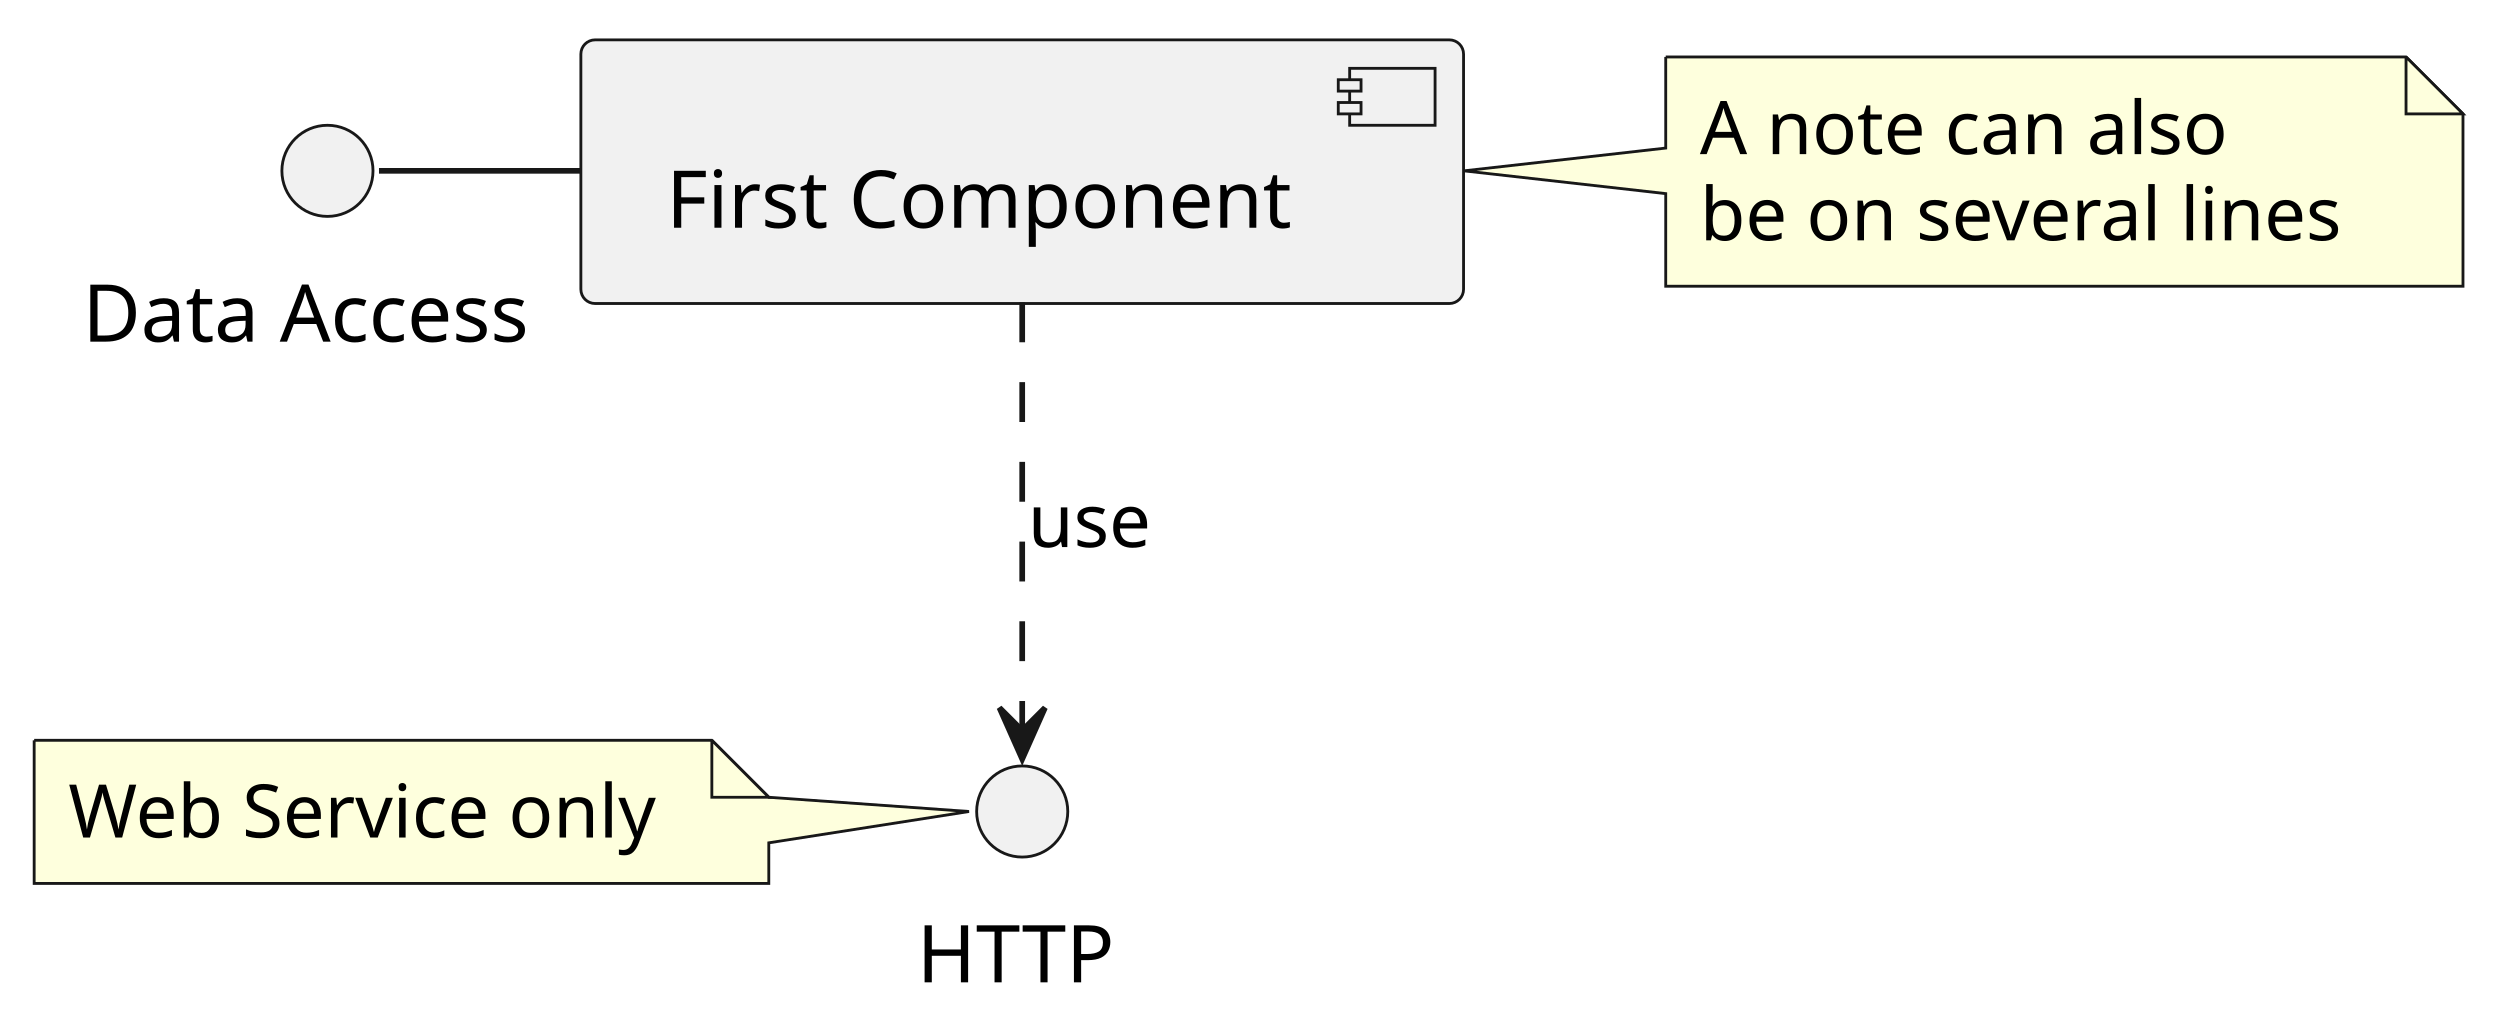
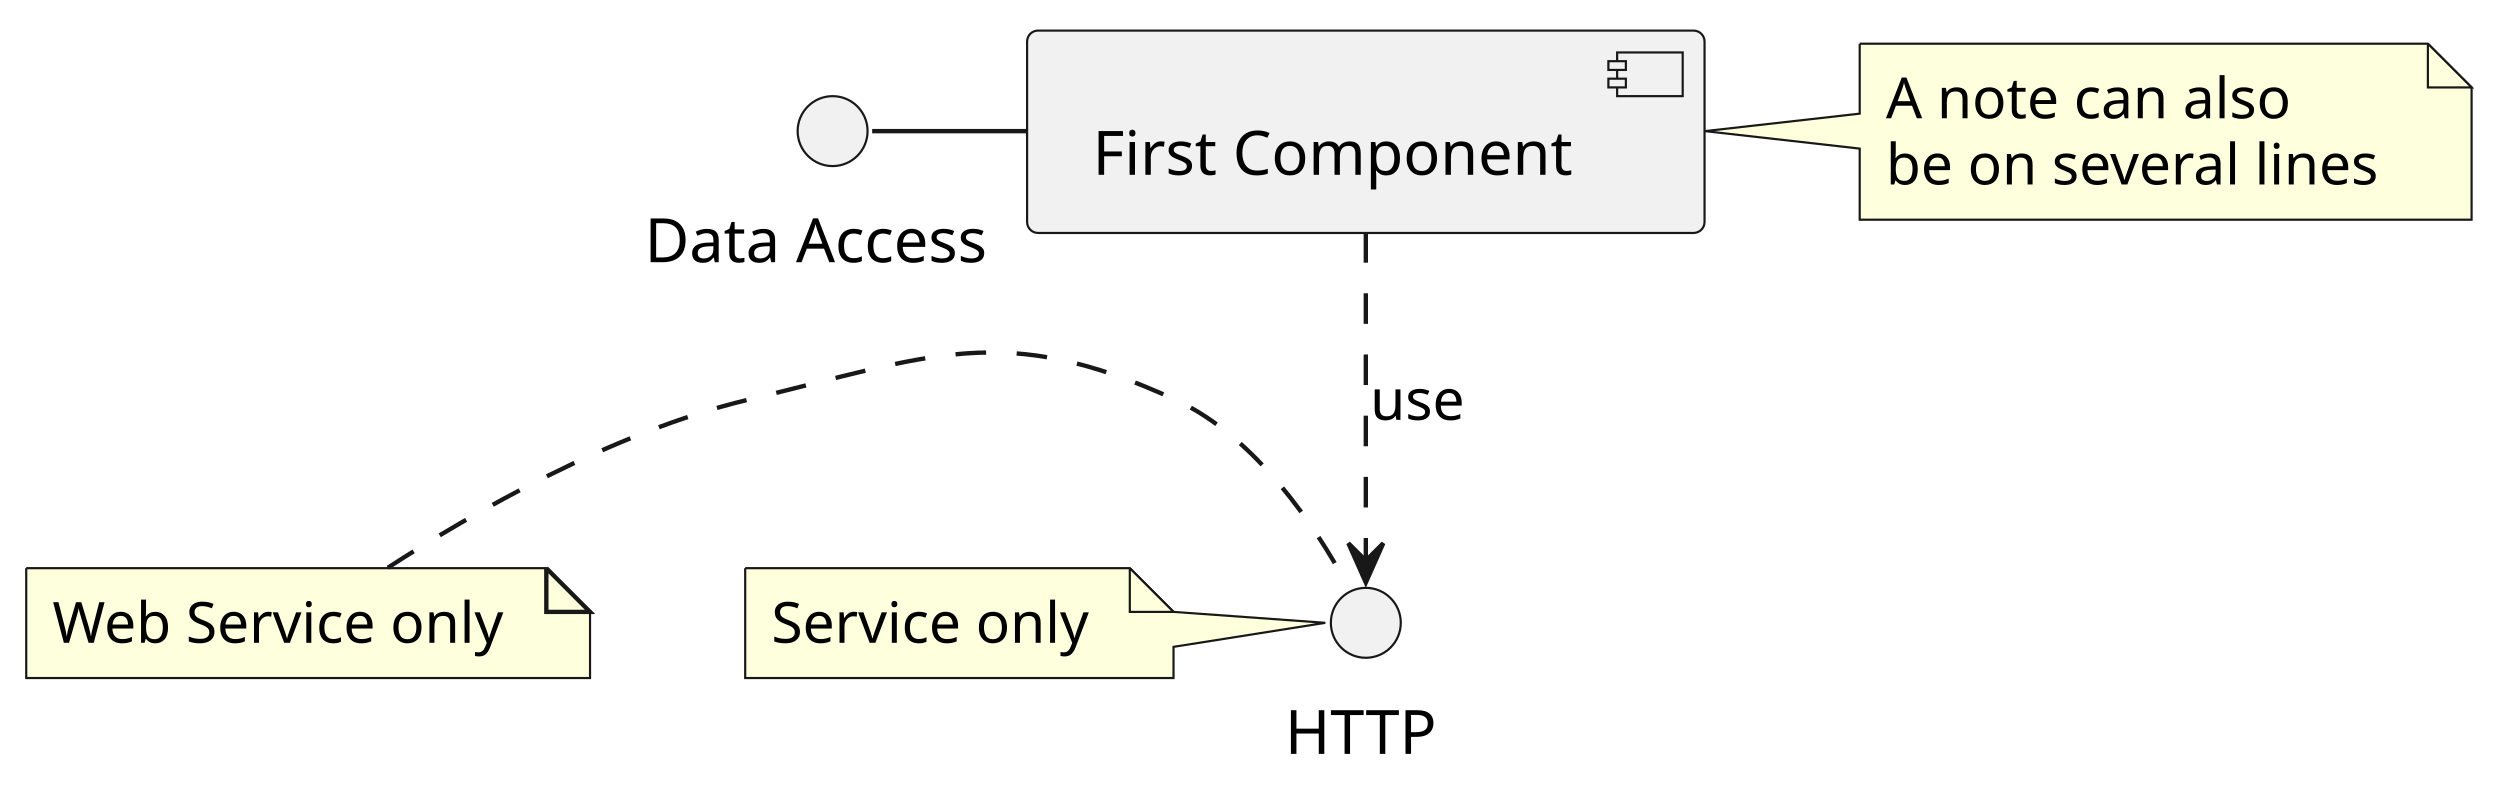
- <svg xmlns="http://www.w3.org/2000/svg" contentStyleType="text/css" height="180px" preserveAspectRatio="none" style="width:439px;height:180px;background:#FFFFFF;" version="1.1" viewBox="0 0 439 180" width="439px" zoomAndPan="magnify">
+ <svg xmlns="http://www.w3.org/2000/svg" contentStyleType="text/css" height="180px" preserveAspectRatio="none" style="width:572px;height:180px;background:#FFFFFF;" version="1.1" viewBox="0 0 572 180" width="572px" zoomAndPan="magnify">
  <defs />
  <g>
    <g id="elem_DA">
-       <ellipse cx="57.5" cy="30" fill="#F1F1F1" rx="8" ry="8" style="stroke:#181818;stroke-width:0.5;" />
-       <text fill="#000000" font-family="sans-serif" font-size="14" lengthAdjust="spacing" textLength="86" x="14.5" y="59.995">Data Access</text>
+       <ellipse cx="190.5" cy="30" fill="#F1F1F1" rx="8" ry="8" style="stroke:#181818;stroke-width:0.5;" />
+       <text fill="#000000" font-family="sans-serif" font-size="14" lengthAdjust="spacing" textLength="86" x="147.5" y="59.995">Data Access</text>
    </g>
    <g id="elem_First Component">
-       <rect fill="#F1F1F1" height="46.297" rx="2.5" ry="2.5" style="stroke:#181818;stroke-width:0.5;" width="155" x="102" y="7" />
-       <rect fill="#F1F1F1" height="10" style="stroke:#181818;stroke-width:0.5;" width="15" x="237" y="12" />
-       <rect fill="#F1F1F1" height="2" style="stroke:#181818;stroke-width:0.5;" width="4" x="235" y="14" />
-       <rect fill="#F1F1F1" height="2" style="stroke:#181818;stroke-width:0.5;" width="4" x="235" y="18" />
-       <text fill="#000000" font-family="sans-serif" font-size="14" lengthAdjust="spacing" textLength="115" x="117" y="39.995">First Component</text>
+       <rect fill="#F1F1F1" height="46.297" rx="2.5" ry="2.5" style="stroke:#181818;stroke-width:0.5;" width="155" x="235" y="7" />
+       <rect fill="#F1F1F1" height="10" style="stroke:#181818;stroke-width:0.5;" width="15" x="370" y="12" />
+       <rect fill="#F1F1F1" height="2" style="stroke:#181818;stroke-width:0.5;" width="4" x="368" y="14" />
+       <rect fill="#F1F1F1" height="2" style="stroke:#181818;stroke-width:0.5;" width="4" x="368" y="18" />
+       <text fill="#000000" font-family="sans-serif" font-size="14" lengthAdjust="spacing" textLength="115" x="250" y="39.995">First Component</text>
    </g>
    <g id="elem_HTTP">
-       <ellipse cx="179.5" cy="142.5" fill="#F1F1F1" rx="8" ry="8" style="stroke:#181818;stroke-width:0.5;" />
-       <text fill="#000000" font-family="sans-serif" font-size="14" lengthAdjust="spacing" textLength="37" x="161" y="172.495">HTTP</text>
+       <ellipse cx="312.5" cy="142.5" fill="#F1F1F1" rx="8" ry="8" style="stroke:#181818;stroke-width:0.5;" />
+       <text fill="#000000" font-family="sans-serif" font-size="14" lengthAdjust="spacing" textLength="37" x="294" y="172.495">HTTP</text>
    </g>
    <g id="elem_GMN7">
-       <path d="M6,130 L6,155.133 A0,0 0 0 0 6,155.133 L135,155.133 A0,0 0 0 0 135,155.133 L135,148 L170.16,142.5 L135,140 L135,140 L125,130 L6,130 A0,0 0 0 0 6,130 " fill="#FEFFDD" style="stroke:#181818;stroke-width:0.5;" />
-       <path d="M125,130 L125,140 L135,140 L125,130 " fill="#FEFFDD" style="stroke:#181818;stroke-width:0.5;" />
+       <path d="M6,130 L6,155.133 L135,155.133 L135,140 L125,130 L6,130 " fill="#FEFFDD" style="stroke:#181818;stroke-width:0.5;" />
+       <path d="M125,130 L125,140 L135,140 L125,130 " fill="#FEFFDD" style="stroke:#181818;stroke-width:1.0;" />
      <text fill="#000000" font-family="sans-serif" font-size="13" lengthAdjust="spacing" textLength="108" x="12" y="147.067">Web Service only</text>
    </g>
    <g id="elem_GMN10">
-       <path d="M292.5,10 L292.5,26 L257.06,30 L292.5,34 L292.5,50.266 A0,0 0 0 0 292.5,50.266 L432.5,50.266 A0,0 0 0 0 432.5,50.266 L432.5,20 L422.5,10 L292.5,10 A0,0 0 0 0 292.5,10 " fill="#FEFFDD" style="stroke:#181818;stroke-width:0.5;" />
-       <path d="M422.5,10 L422.5,20 L432.5,20 L422.5,10 " fill="#FEFFDD" style="stroke:#181818;stroke-width:0.5;" />
-       <text fill="#000000" font-family="sans-serif" font-size="13" lengthAdjust="spacing" textLength="99" x="298.5" y="27.067">A note can also</text>
-       <text fill="#000000" font-family="sans-serif" font-size="13" lengthAdjust="spacing" textLength="119" x="298.5" y="42.2">be on several lines</text>
+       <path d="M170.5,130 L170.5,155.133 A0,0 0 0 0 170.5,155.133 L268.5,155.133 A0,0 0 0 0 268.5,155.133 L268.5,148 L303.23,142.5 L268.5,140 L268.5,140 L258.5,130 L170.5,130 A0,0 0 0 0 170.5,130 " fill="#FEFFDD" style="stroke:#181818;stroke-width:0.5;" />
+       <path d="M258.5,130 L258.5,140 L268.5,140 L258.5,130 " fill="#FEFFDD" style="stroke:#181818;stroke-width:0.5;" />
+       <text fill="#000000" font-family="sans-serif" font-size="13" lengthAdjust="spacing" textLength="77" x="176.5" y="147.067">Service only</text>
+     </g>
+     <g id="elem_GMN13">
+       <path d="M425.5,10 L425.5,26 L390.06,30 L425.5,34 L425.5,50.266 A0,0 0 0 0 425.5,50.266 L565.5,50.266 A0,0 0 0 0 565.5,50.266 L565.5,20 L555.5,10 L425.5,10 A0,0 0 0 0 425.5,10 " fill="#FEFFDD" style="stroke:#181818;stroke-width:0.5;" />
+       <path d="M555.5,10 L555.5,20 L565.5,20 L555.5,10 " fill="#FEFFDD" style="stroke:#181818;stroke-width:0.5;" />
+       <text fill="#000000" font-family="sans-serif" font-size="13" lengthAdjust="spacing" textLength="99" x="431.5" y="27.067">A note can also</text>
+       <text fill="#000000" font-family="sans-serif" font-size="13" lengthAdjust="spacing" textLength="119" x="431.5" y="42.2">be on several lines</text>
    </g>
    <g id="link_DA_First Component">
-       <path d="M66.55,30 C78.32,30 90.08,30 101.85,30 " fill="none" id="DA-First Component" style="stroke:#181818;stroke-width:1.0;" />
+       <path d="M199.55,30 C211.32,30 223.08,30 234.85,30 " fill="none" id="DA-First Component" style="stroke:#181818;stroke-width:1.0;" />
    </g>
    <g id="link_First Component_HTTP">
-       <path d="M179.5,53.1 C179.5,75.47 179.5,109.36 179.5,128.01 " fill="none" id="First Component-to-HTTP" style="stroke:#181818;stroke-width:1.0;stroke-dasharray:7.0,7.0;" />
-       <polygon fill="#181818" points="179.5,133.28,183.5,124.28,179.5,128.28,175.5,124.28,179.5,133.28" style="stroke:#181818;stroke-width:1.0;" />
-       <text fill="#000000" font-family="sans-serif" font-size="13" lengthAdjust="spacing" textLength="23" x="180.5" y="96.067">use</text>
+       <path d="M312.5,53.1 C312.5,75.47 312.5,109.36 312.5,128.01 " fill="none" id="First Component-to-HTTP" style="stroke:#181818;stroke-width:1.0;stroke-dasharray:7.0,7.0;" />
+       <polygon fill="#181818" points="312.5,133.28,316.5,124.28,312.5,128.28,308.5,124.28,312.5,133.28" style="stroke:#181818;stroke-width:1.0;" />
+       <text fill="#000000" font-family="sans-serif" font-size="13" lengthAdjust="spacing" textLength="23" x="313.5" y="96.067">use</text>
+     </g>
+     <g id="link_GMN7_HTTP">
+       <path d="M88.73,129.9 C108.12,117.34 140.17,98.87 171,91.5 C213.36,81.37 229.45,73.25 269,91.5 C287.6,100.08 301.18,120.97 307.86,133.19 " fill="none" id="GMN7-HTTP" style="stroke:#181818;stroke-width:1.0;stroke-dasharray:7.0,7.0;" />
    </g>
  </g>
</svg>
